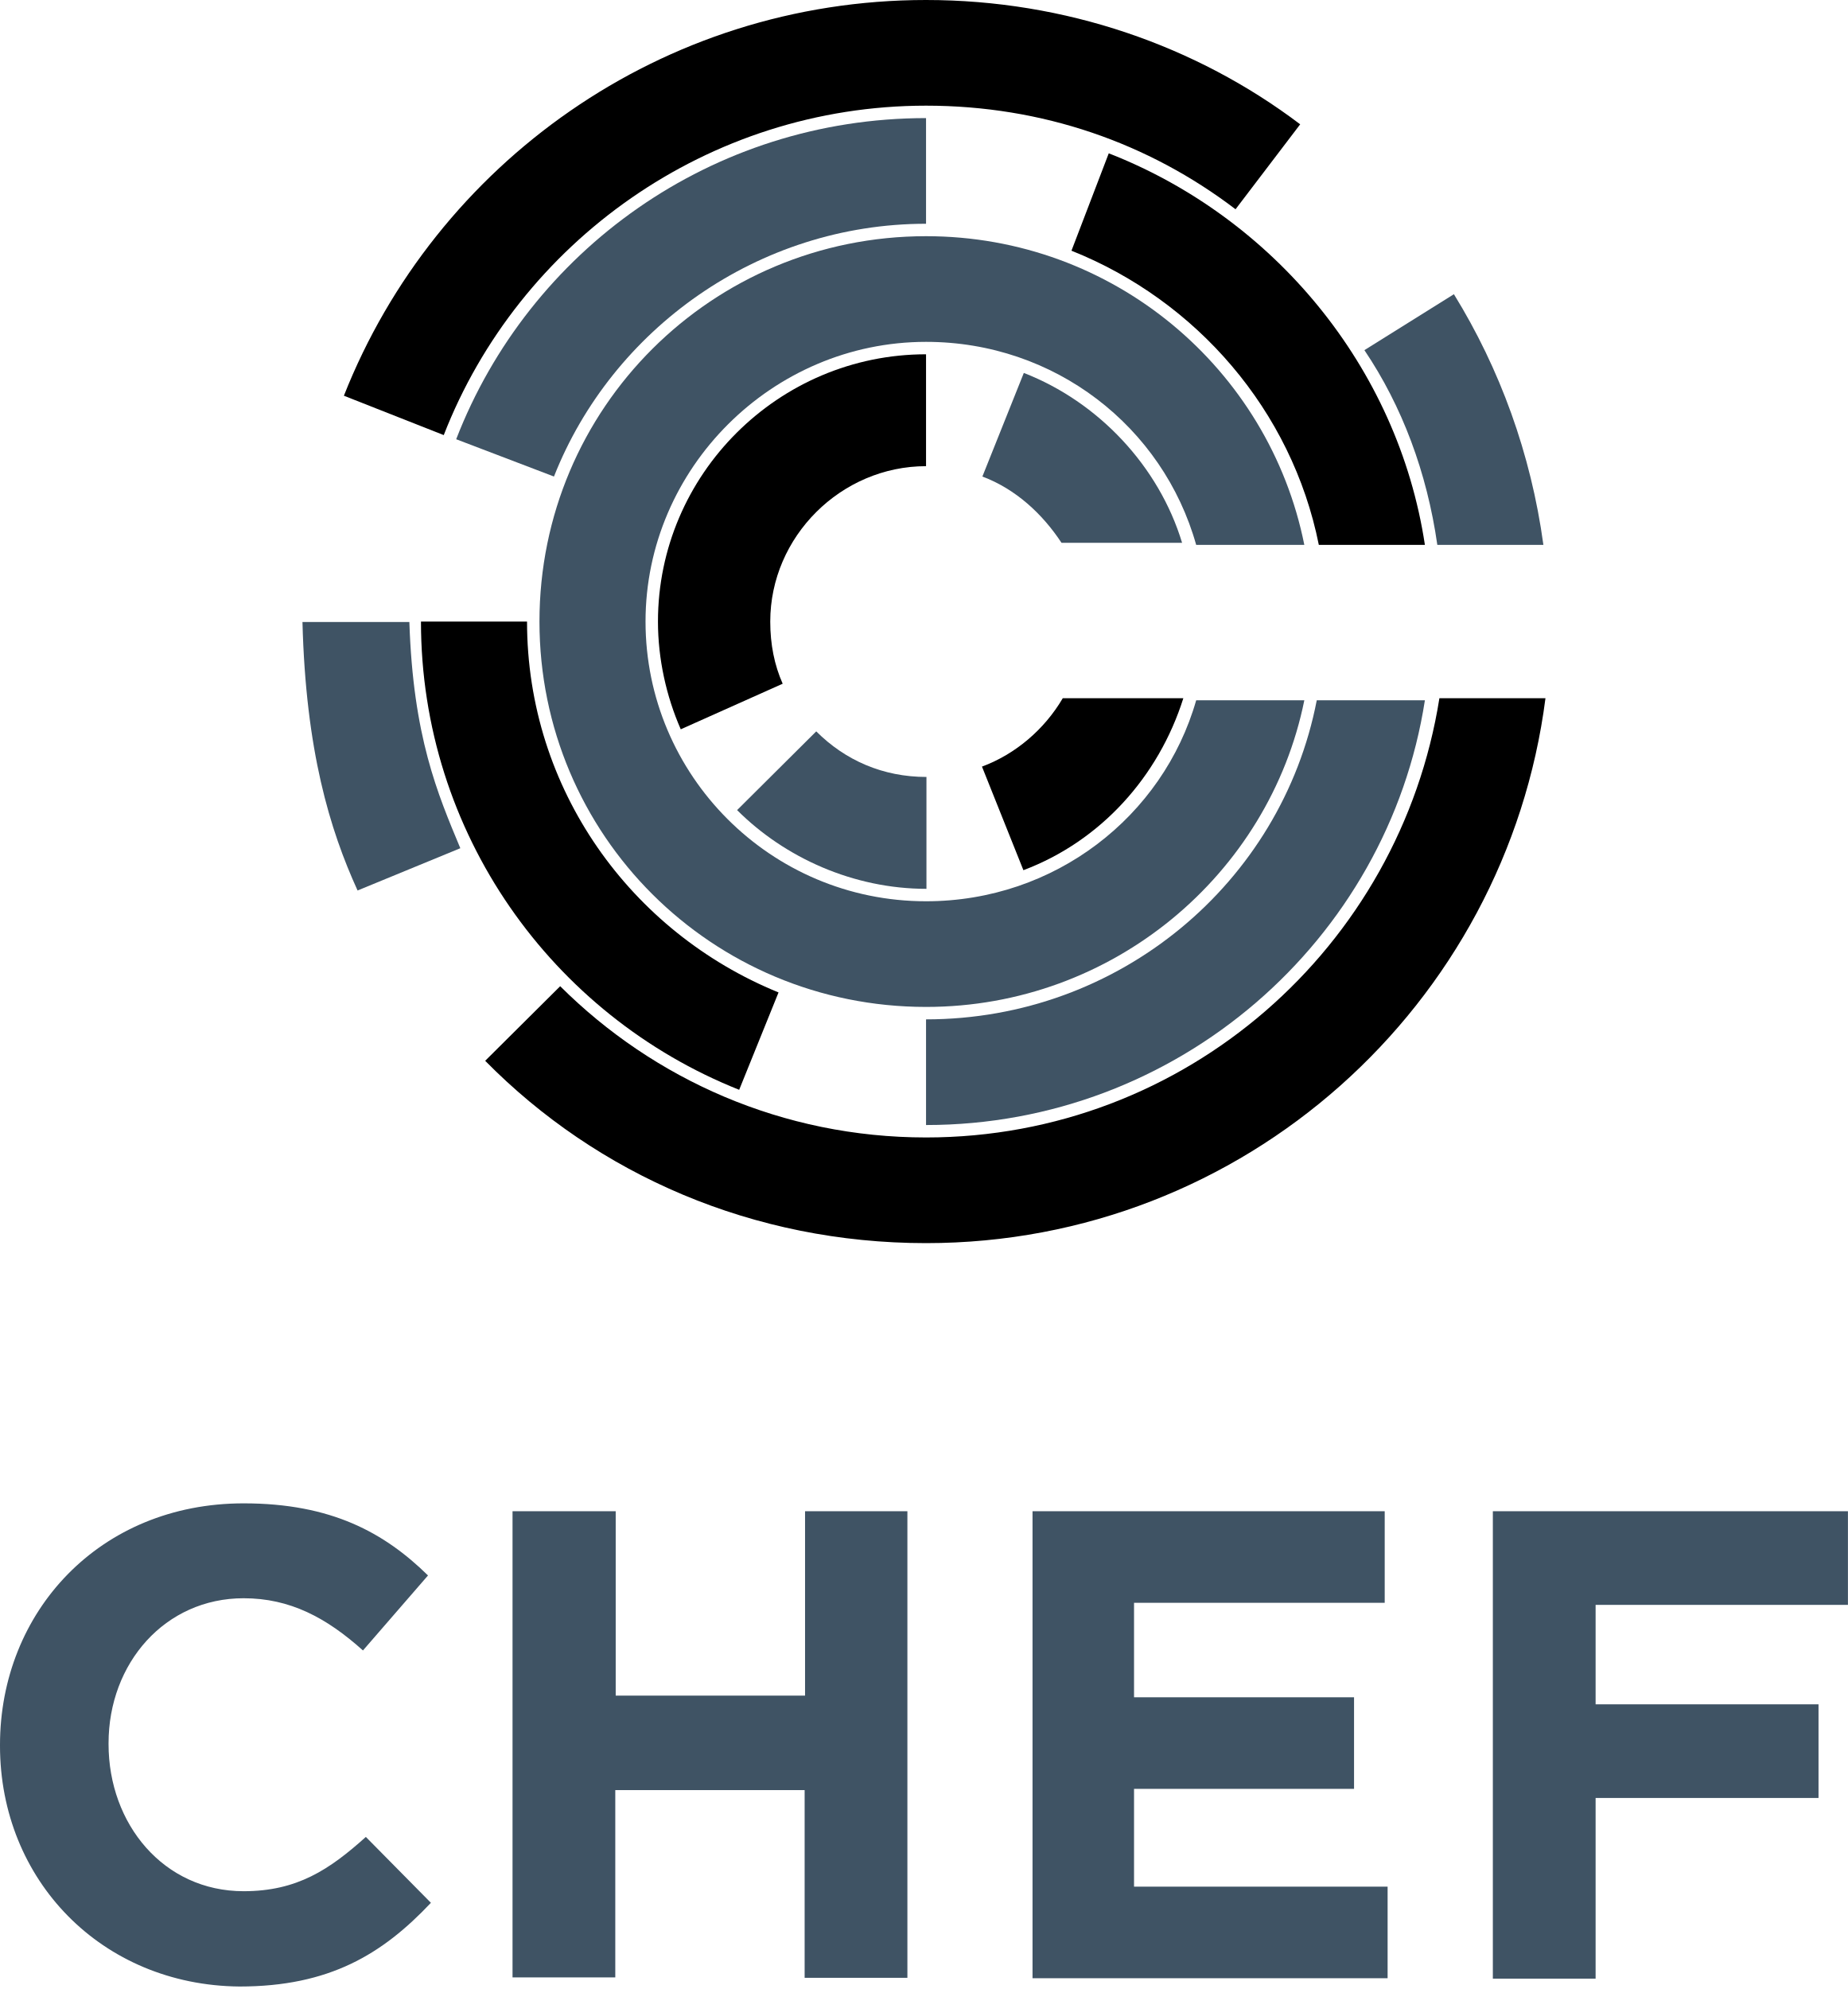
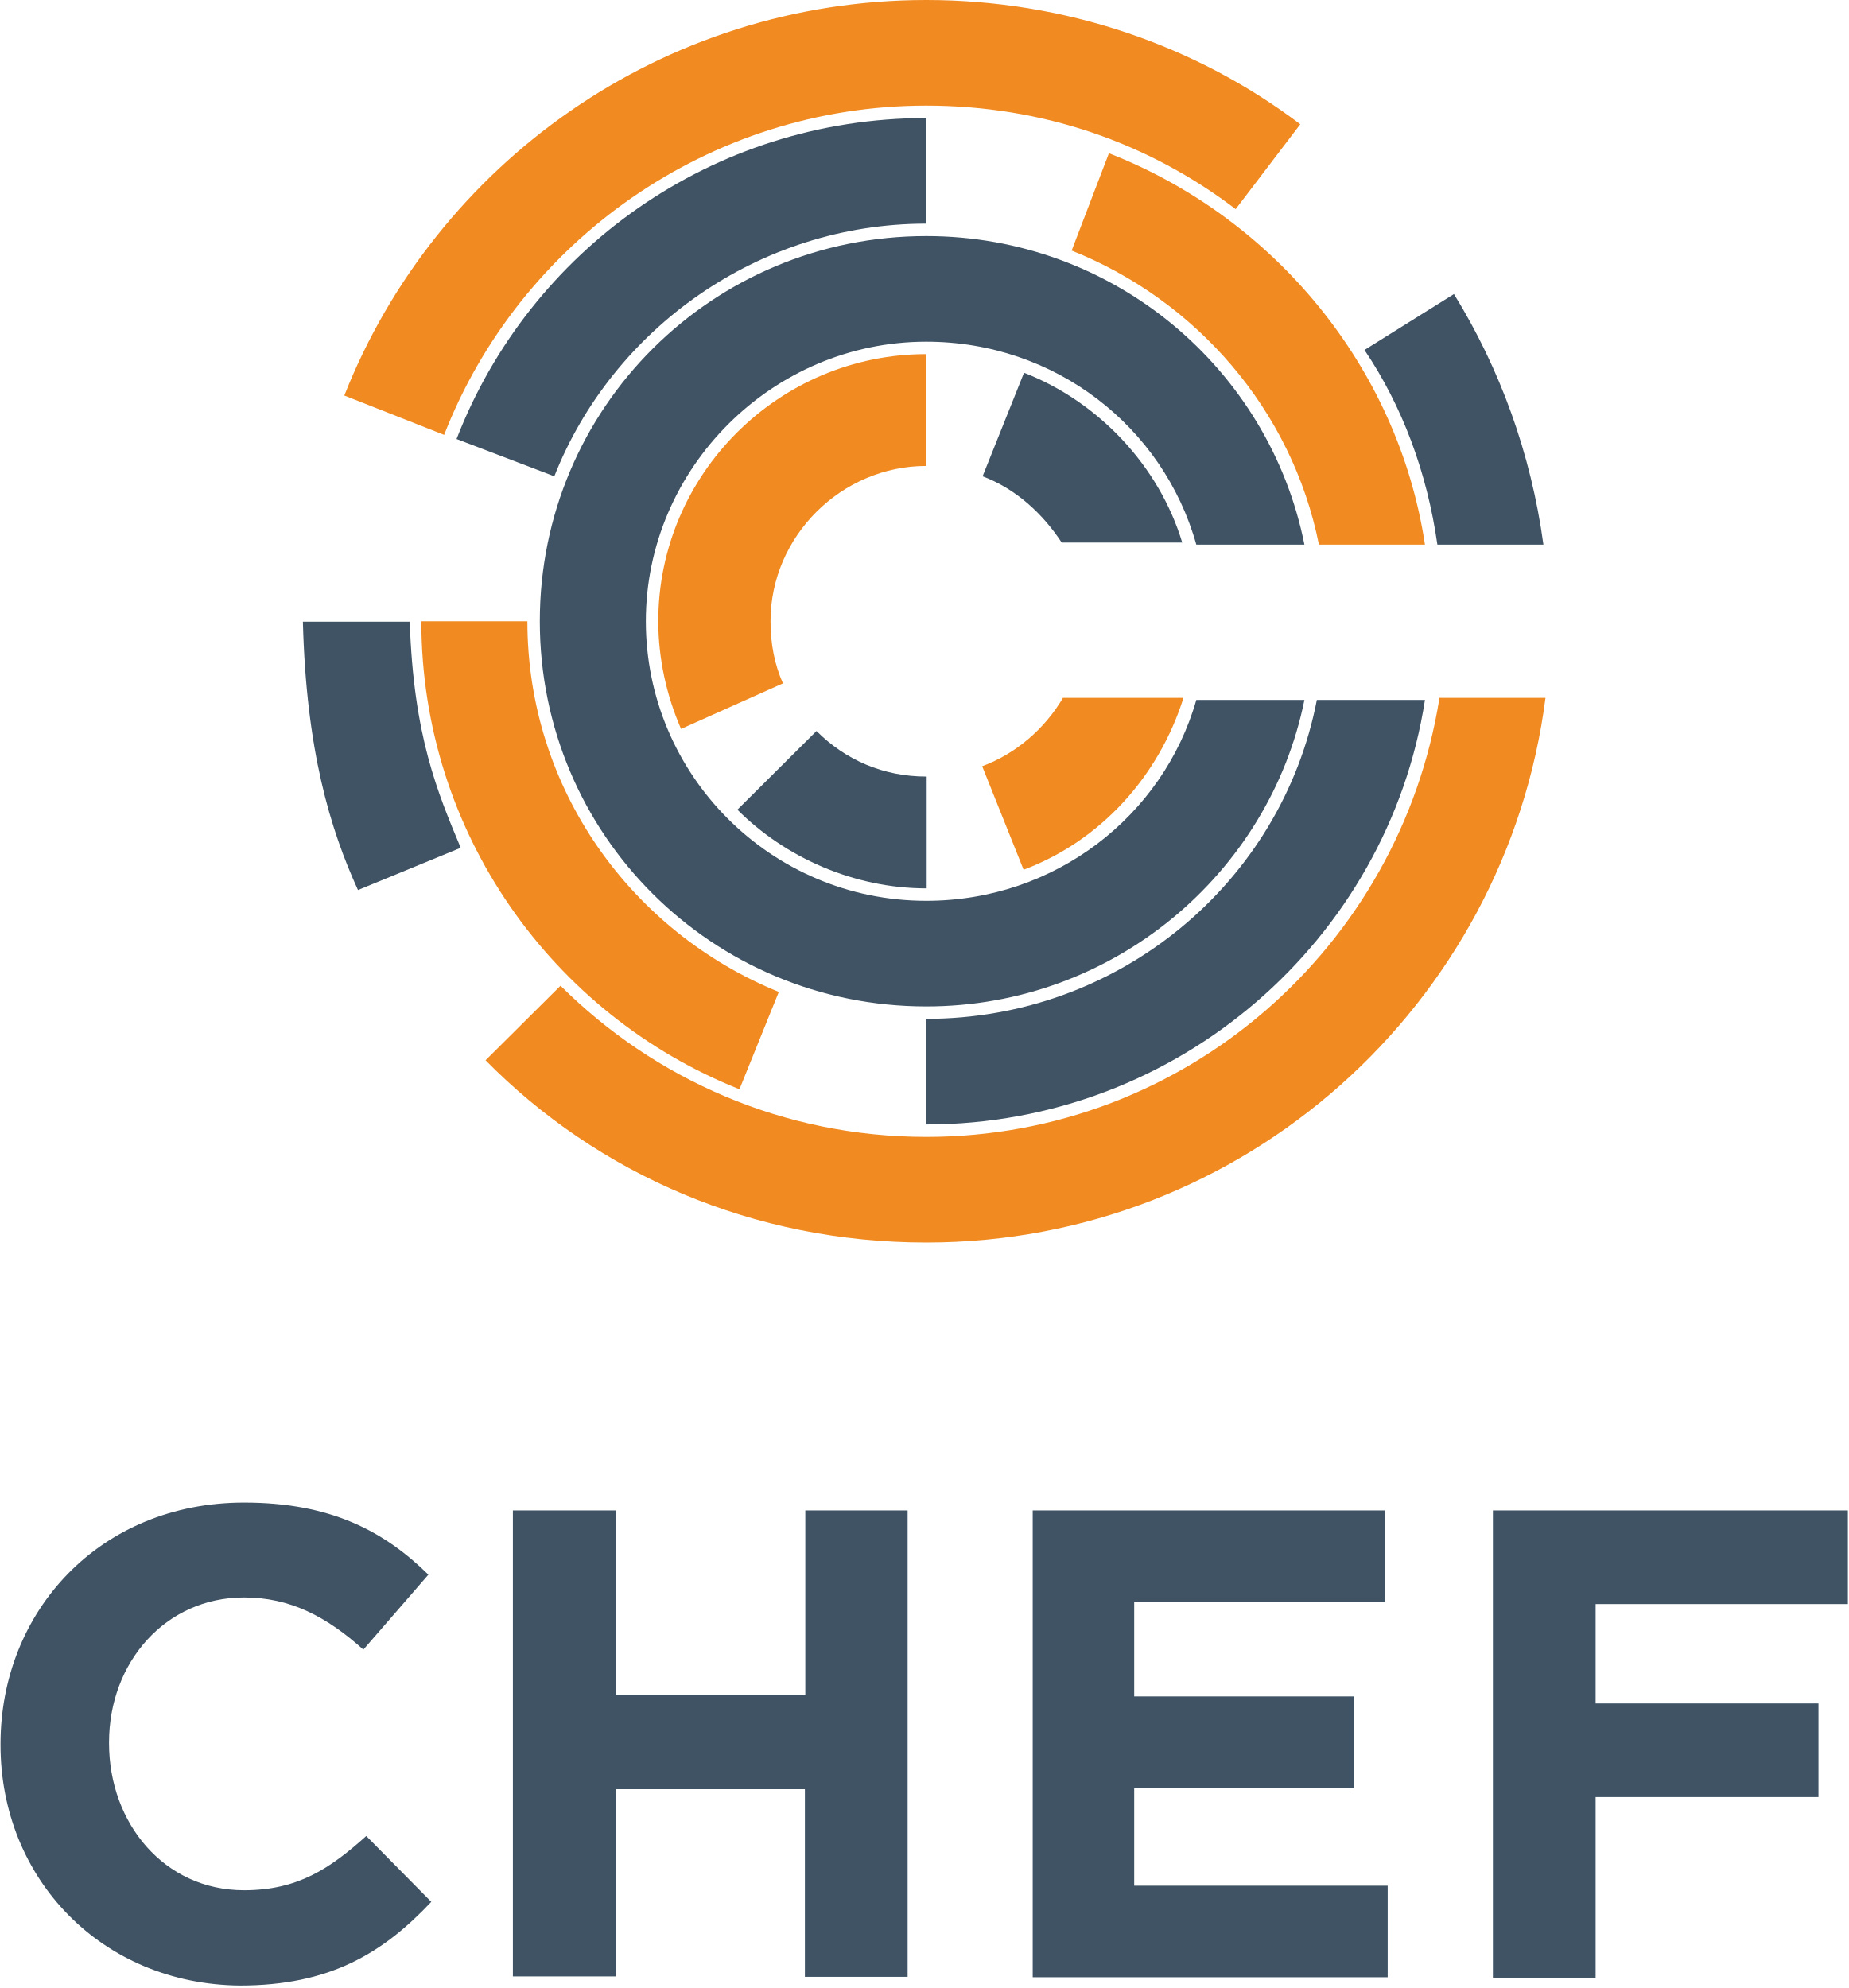
- <svg xmlns="http://www.w3.org/2000/svg" width="446" height="480" viewBox="0 0 446 480" preserveAspectRatio="xMinYMin meet">
+ <svg xmlns="http://www.w3.org/2000/svg" xmlns:xlink="http://www.w3.org/1999/xlink" width="100%" height="100%" preserveAspectRatio="xMinYMin meet">
  <style>
- 		.base {
- 			fill: #3f5364;
- 		}
- 		.accent {
- 			
- 		}
- 	</style>
-   <g class="mark">
-     <g class="band-0">
-       <path class="base" d="M177.9,195.5c11.5,11.5,28.1,19,45.7,19v-27c-10.5,0-19.6-4-26.6-11L177.9,195.5z" />
-       <path class="base" d="M247.1,90l-10,25c8,3,14.5,9,19.1,16h29.1C279.7,112.5,265.1,97,247.1,90z" />
-       <path class="accent" d="M158.8,150c0,9,2,18,5.5,26l24.6-11c-2-4.5-3-9.5-3-15c0-20.5,17.1-37.5,37.6-37.5v-27 C187.9,85.5,158.8,114.5,158.8,150z" />
-       <path class="accent" d="M237,185l10,25c18.6-7,32.6-22.5,38.6-41.5h-29.1C252.1,176,245.1,182,237,185z" />
+     
+       .base {
+         fill: #3f5364;
+       }
+       .accent {
+         fill: #f18b21;
+       }
+       svg.horizontal, svg.mark {
+         display: none;
+       }
+     
+   </style>
+   <svg class="vertical" viewBox="0 0 446 480">
+     <g id="chef-logo-mark">
+       <g class="mark">
+         <g class="band-0">
+           <path class="base" d="M177.9,195.5c11.5,11.5,28.1,19,45.7,19v-27c-10.5,0-19.6-4-26.6-11L177.9,195.5z" />
+           <path class="base" d="M247.1,90l-10,25c8,3,14.5,9,19.1,16h29.1C279.7,112.5,265.1,97,247.1,90z" />
+           <path class="accent" d="M158.8,150c0,9,2,18,5.5,26l24.6-11c-2-4.5-3-9.5-3-15c0-20.5,17.1-37.5,37.6-37.5v-27 C187.9,85.5,158.8,114.5,158.8,150z" />
+           <path class="accent" d="M237,185l10,25c18.6-7,32.6-22.5,38.6-41.5h-29.1C252.1,176,245.1,182,237,185z" />
+         </g>
+         <g class="band-1">
+           <path class="base" d="M223.5,217.5c-37.6,0-67.7-30.5-67.7-67.5s30.6-67.5,67.7-67.5c31.1,0,57.2,20.5,65.2,49h26.1 C306.3,89,268.7,57,223.5,57c-51.7,0-93.3,41.5-93.3,93s41.6,93,93.3,93c45.1,0,82.8-32,91.3-74h-26.1 C280.7,197,254.6,217.5,223.5,217.5z" />
+         </g>
+         <g class="band-2">
+           <path class="base" d="M223.5,54L223.5,54V28.5l0,0c-51.7,0-95.8,32-113.4,77.5l23.6,9C147.7,79.5,182.9,54,223.5,54z" />
+           <path class="base" d="M223.5,246v25.5c60.7,0,111.4-44.5,120.4-102.5h-26.1C309.3,213,270.2,246,223.5,246z" />
+           <path class="accent" d="M318.3,131.5h25.6c-6.5-43-36.6-79-76.3-94.5l-9,23.5C288.7,72.5,311.8,99,318.3,131.5z" />
+           <path class="accent" d="M127.2,150L127.2,150h-25.6l0,0c0,51,31.6,95,76.8,113l9.5-23.5C152.3,225,127.2,190.5,127.2,150z" />
+         </g>
+         <g class="band-3">
+           <path class="base" d="M346.9,131.5h25.6c-3-22-10.5-42.5-21.6-60.5l-21.6,13.5C338.4,98,344.4,114,346.9,131.5z" />
+           <path class="base" d="M73,150.1c0.8,31.1,6.6,50.1,13.3,64.8l24.8-10.2c-5.5-13.2-11.4-26.9-12.3-54.6" />
+           <path class="accent" d="M223.5,274.5c-34.6,0-65.7-14-88.3-36.5l-18.1,18c27.1,27.5,64.7,44,106.4,44c76.8,0,140-57.5,149.5-131.5 h-25.6C337.9,228.5,286.2,274.5,223.5,274.5z" />
+           <path class="accent" d="M223.5,25.5c28.1,0,53.7,9,74.7,25L313.8,30c-25.1-19-56.7-30-90.3-30C159.8,0,105.1,39.5,83,95.5l24.1,9.5 C125.2,58.5,170.8,25.5,223.5,25.5z" />
+         </g>
+       </g>
    </g>
-     <g class="band-1">
-       <path class="base" d="M223.5,217.5c-37.6,0-67.7-30.5-67.7-67.5s30.6-67.5,67.7-67.5c31.1,0,57.2,20.5,65.2,49h26.1 C306.3,89,268.7,57,223.5,57c-51.7,0-93.3,41.5-93.3,93s41.6,93,93.3,93c45.1,0,82.8-32,91.3-74h-26.1 C280.7,197,254.6,217.5,223.5,217.5z" />
+     <g id="chef-logo-type">
+       <g class="type base">
+         <path d="M0,421.3v-0.2c0-32.1,24-58.3,58.8-58.3c21.2,0,34,7.1,44.5,17.4l-15.7,18.1c-8.8-7.9-17.6-12.6-28.8-12.6 c-19,0-32.6,15.7-32.6,35v0.2c0,19.3,13.3,35.5,32.6,35.5c12.9,0,20.7-5.2,29.5-13.1l15.7,15.9c-11.7,12.4-24.5,20.2-46.2,20.2 C24.5,479.1,0,453.7,0,421.3z" />
+         <path d="M123.8,364.7h24.8v44.5h45.7v-44.5H219v112.6h-24.8V432h-45.7v45.2h-24.8V364.7z" />
+         <path d="M249.2,364.7h85v22.1h-60.5v22.8h53.1v22.1h-53.1v23.6h61.2v22.1h-85.7V364.7z" />
+         <path d="M360.3,364.7H446v22.6h-60.9v24h53.8v22.6h-53.8v43.6h-24.8V364.7z" />
+       </g>
    </g>
-     <g class="band-2">
-       <path class="base" d="M223.5,54L223.5,54V28.5l0,0c-51.7,0-95.8,32-113.4,77.5l23.6,9C147.7,79.5,182.9,54,223.5,54z" />
-       <path class="base" d="M223.5,246v25.5c60.7,0,111.4-44.5,120.4-102.5h-26.1C309.3,213,270.2,246,223.5,246z" />
-       <path class="accent" d="M318.3,131.5h25.6c-6.5-43-36.6-79-76.3-94.5l-9,23.5C288.7,72.5,311.8,99,318.3,131.5z" />
-       <path class="accent" d="M127.2,150L127.2,150h-25.6l0,0c0,51,31.6,95,76.8,113l9.5-23.5C152.3,225,127.2,190.5,127.2,150z" />
+     <g id="chef-logo-tag-line">
+       <g class="tag-line accent">
+         <text />
+       </g>
    </g>
-     <g class="band-3">
-       <path class="base" d="M346.9,131.5h25.6c-3-22-10.5-42.5-21.6-60.5l-21.6,13.5C338.4,98,344.4,114,346.9,131.5z" />
-       <path class="base" d="M73,150.1c0.8,31.1,6.6,50.1,13.3,64.8l24.8-10.2c-5.5-13.2-11.4-26.9-12.3-54.6" />
-       <path class="accent" d="M223.5,274.5c-34.6,0-65.7-14-88.3-36.5l-18.1,18c27.1,27.5,64.7,44,106.4,44c76.8,0,140-57.5,149.5-131.5 h-25.6C337.9,228.5,286.2,274.5,223.5,274.5z" />
-       <path class="accent" d="M223.5,25.5c28.1,0,53.7,9,74.7,25L313.8,30c-25.1-19-56.7-30-90.3-30C159.8,0,105.1,39.5,83,95.5l24.1,9.5 C125.2,58.5,170.8,25.5,223.5,25.5z" />
-     </g>
-   </g>
-   <g class="type base">
-     <path d="M0,421.3v-0.2c0-32.1,24-58.3,58.8-58.3c21.2,0,34,7.1,44.5,17.4l-15.7,18.1c-8.8-7.9-17.6-12.6-28.8-12.6 c-19,0-32.6,15.7-32.6,35v0.2c0,19.3,13.3,35.5,32.6,35.5c12.9,0,20.7-5.2,29.5-13.1l15.7,15.9c-11.7,12.4-24.5,20.2-46.2,20.2 C24.5,479.1,0,453.7,0,421.3z" />
-     <path d="M123.8,364.7h24.8v44.5h45.7v-44.5H219v112.6h-24.8V432h-45.7v45.2h-24.8V364.7z" />
-     <path d="M249.2,364.7h85v22.1h-60.5v22.8h53.1v22.1h-53.1v23.6h61.2v22.1h-85.7V364.7z" />
-     <path d="M360.3,364.7H446v22.6h-60.9v24h53.8v22.6h-53.8v43.6h-24.8V364.7z" />
-   </g>
-   <g class="tag-line accent">
-     <text />
-   </g>
+   </svg>
+   <svg class="horizontal" viewBox="0 0 2048 480">
+     <use xlink:href="#chef-logo-mark" transform="translate(-114, 2) scale(1.58)" />
+     <use xlink:href="#chef-logo-type" transform="translate(544, -746) scale(2.18)" />
+     <use xlink:href="#chef-logo-tag-line" transform="translate(550, 422) scale(7.5)" />
+   </svg>
+   <svg class="mark" viewBox="0 0 446 446">
+     <use xlink:href="#chef-logo-mark" transform="translate(-108, 0) scale(1.484)" />
+   </svg>
</svg>
